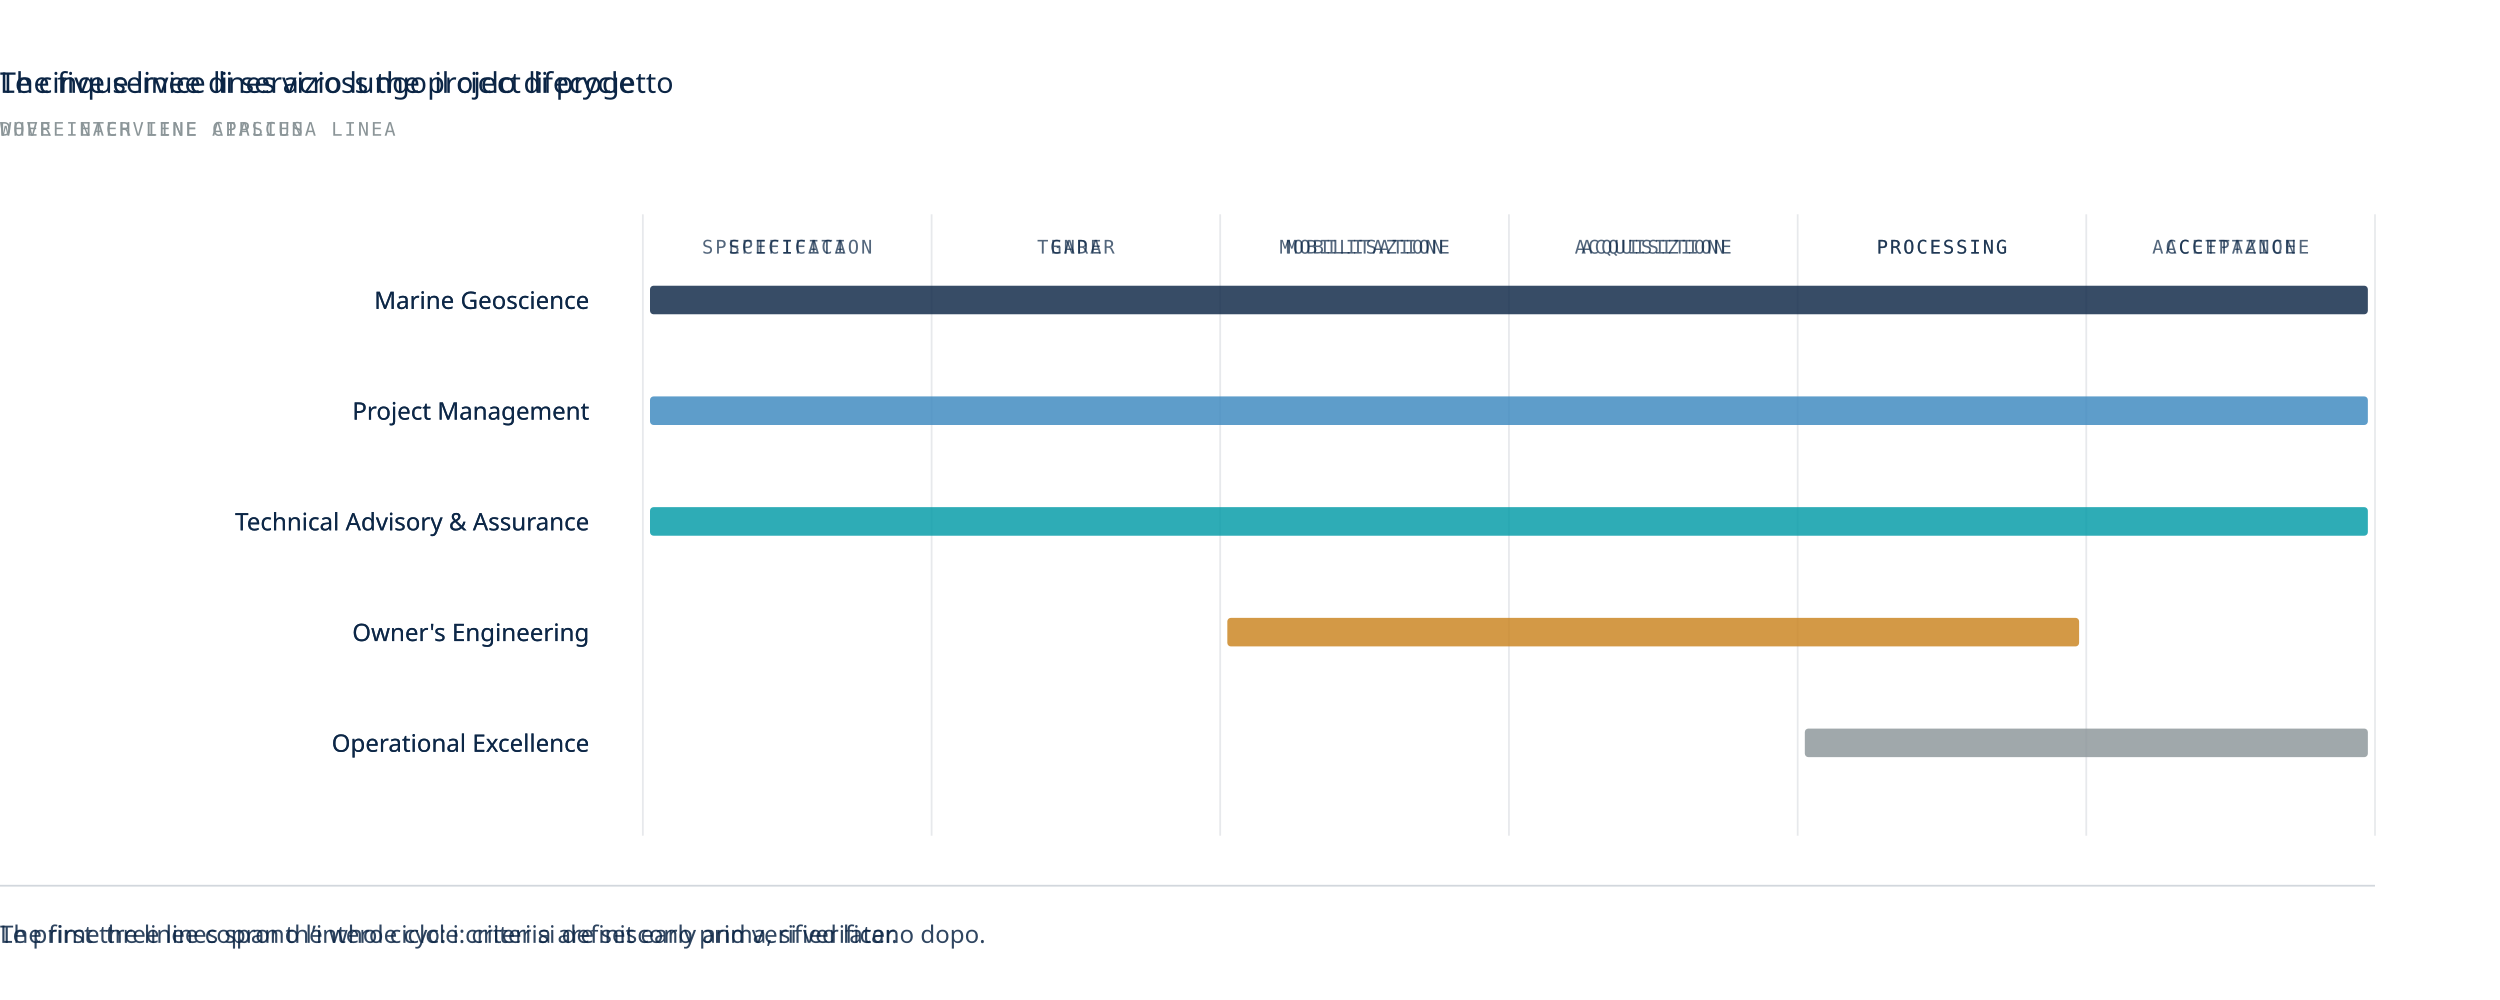
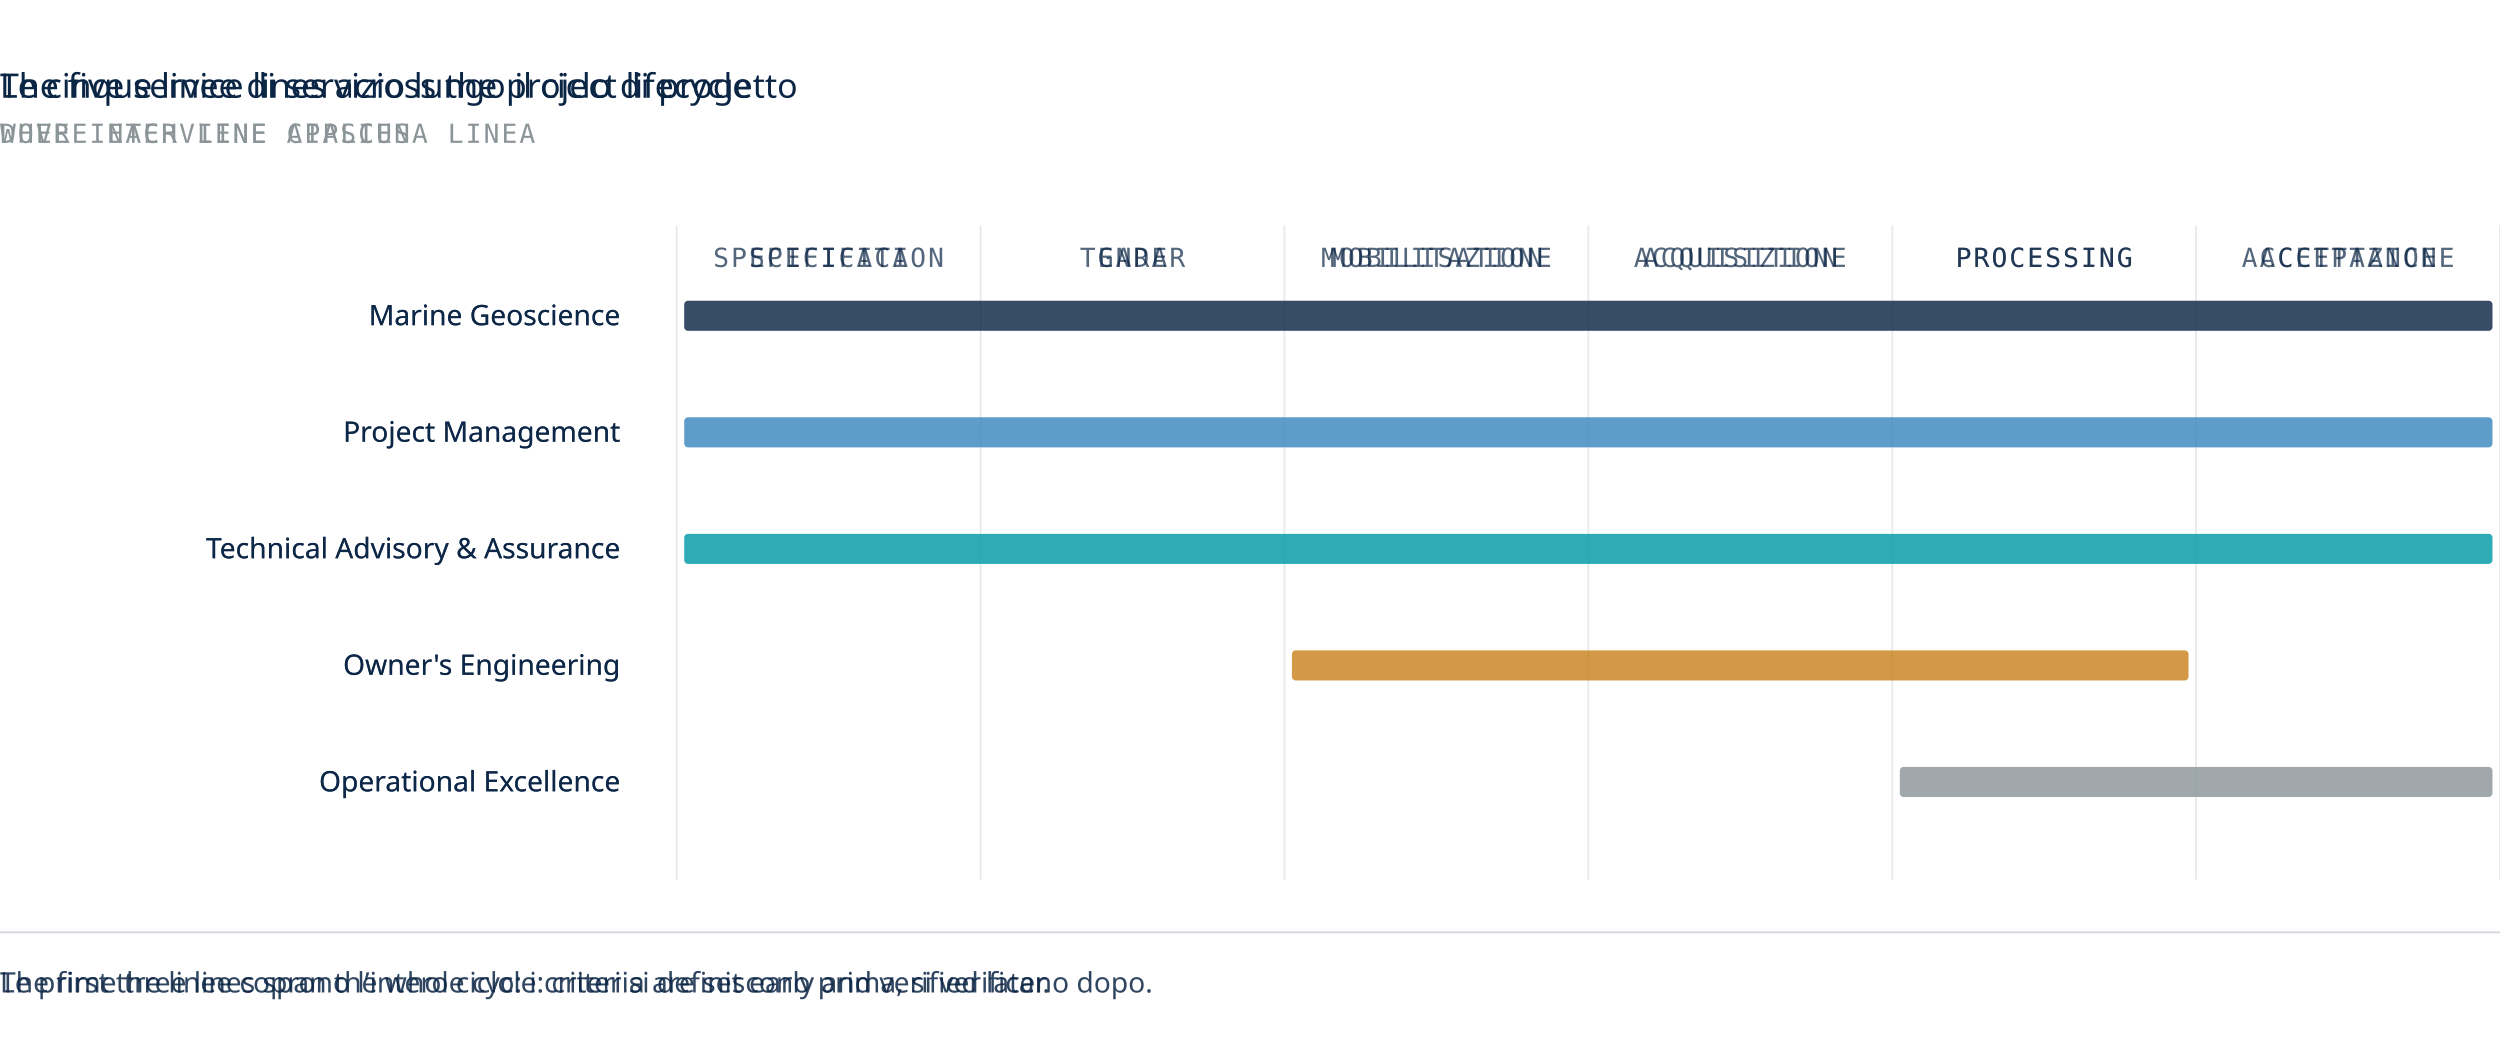
- <svg xmlns="http://www.w3.org/2000/svg" viewBox="0 0 1400 560" role="img" aria-label="Coverage of the five CLEGAR service lines across the project lifecycle">
-   <text class="it" font-family="Archivo, sans-serif" x="0.0" y="52.0" font-size="16" fill="#0B2545" text-anchor="start">Le cinque linee di servizio lungo il ciclo di progetto</text>
-   <text class="en" font-family="Archivo, sans-serif" x="0.0" y="52.0" font-size="16" fill="#0B2545" text-anchor="start">The five service lines across the project lifecycle</text>
-   <text class="it" font-family="IBM Plex Mono, monospace" letter-spacing="1.1" x="0.0" y="76.0" font-size="10.5" fill="#8B9598" text-anchor="start">DOVE INTERVIENE CIASCUNA LINEA</text>
-   <text class="en" font-family="IBM Plex Mono, monospace" letter-spacing="1.1" x="0.0" y="76.0" font-size="10.5" fill="#8B9598" text-anchor="start">WHERE EACH LINE APPLIES</text>
+ <svg xmlns="http://www.w3.org/2000/svg" viewBox="0 0 1330 560" role="img" aria-label="Coverage of the five CLEGAR service lines across the project lifecycle">
+   <text class="it" font-family="Archivo, sans-serif" x="0.0" y="52.0" font-size="18" fill="#0B2545" text-anchor="start">Le cinque linee di servizio lungo il ciclo di progetto</text>
+   <text class="en" font-family="Archivo, sans-serif" x="0.0" y="52.0" font-size="18" fill="#0B2545" text-anchor="start">The five service lines across the project lifecycle</text>
+   <text class="it" font-family="IBM Plex Mono, monospace" letter-spacing="1.1" x="0.0" y="76.0" font-size="14" fill="#8B9598" text-anchor="start">DOVE INTERVIENE CIASCUNA LINEA</text>
+   <text class="en" font-family="IBM Plex Mono, monospace" letter-spacing="1.1" x="0.0" y="76.0" font-size="14" fill="#8B9598" text-anchor="start">WHERE EACH LINE APPLIES</text>
  <line x1="360.0" y1="120" x2="360.0" y2="468" stroke="#0B2545" stroke-opacity=".1" />
-   <text class="it" font-family="IBM Plex Mono, monospace" letter-spacing="1.1" x="440.8" y="142.0" font-size="10.5" fill="#0B2545" text-anchor="middle" fill-opacity=".7">SPECIFICA</text>
-   <text class="en" font-family="IBM Plex Mono, monospace" letter-spacing="1.1" x="440.8" y="142.0" font-size="10.5" fill="#0B2545" text-anchor="middle" fill-opacity=".7">SPECIFICATION</text>
+   <text class="it" font-family="IBM Plex Mono, monospace" letter-spacing="1.1" x="440.8" y="142.0" font-size="14" fill="#0B2545" text-anchor="middle" fill-opacity=".7">SPECIFICA</text>
+   <text class="en" font-family="IBM Plex Mono, monospace" letter-spacing="1.1" x="440.8" y="142.0" font-size="14" fill="#0B2545" text-anchor="middle" fill-opacity=".7">SPECIFICATION</text>
  <line x1="521.7" y1="120" x2="521.7" y2="468" stroke="#0B2545" stroke-opacity=".1" />
-   <text class="it" font-family="IBM Plex Mono, monospace" letter-spacing="1.1" x="602.5" y="142.0" font-size="10.5" fill="#0B2545" text-anchor="middle" fill-opacity=".7">GARA</text>
-   <text class="en" font-family="IBM Plex Mono, monospace" letter-spacing="1.1" x="602.5" y="142.0" font-size="10.5" fill="#0B2545" text-anchor="middle" fill-opacity=".7">TENDER</text>
+   <text class="it" font-family="IBM Plex Mono, monospace" letter-spacing="1.1" x="602.5" y="142.0" font-size="14" fill="#0B2545" text-anchor="middle" fill-opacity=".7">GARA</text>
+   <text class="en" font-family="IBM Plex Mono, monospace" letter-spacing="1.1" x="602.5" y="142.0" font-size="14" fill="#0B2545" text-anchor="middle" fill-opacity=".7">TENDER</text>
  <line x1="683.3" y1="120" x2="683.3" y2="468" stroke="#0B2545" stroke-opacity=".1" />
-   <text class="it" font-family="IBM Plex Mono, monospace" letter-spacing="1.1" x="764.2" y="142.0" font-size="10.5" fill="#0B2545" text-anchor="middle" fill-opacity=".7">MOBILITAZIONE</text>
-   <text class="en" font-family="IBM Plex Mono, monospace" letter-spacing="1.1" x="764.2" y="142.0" font-size="10.5" fill="#0B2545" text-anchor="middle" fill-opacity=".7">MOBILISATION</text>
+   <text class="it" font-family="IBM Plex Mono, monospace" letter-spacing="1.1" x="764.2" y="142.0" font-size="14" fill="#0B2545" text-anchor="middle" fill-opacity=".7">MOBILITAZIONE</text>
+   <text class="en" font-family="IBM Plex Mono, monospace" letter-spacing="1.1" x="764.2" y="142.0" font-size="14" fill="#0B2545" text-anchor="middle" fill-opacity=".7">MOBILISATION</text>
  <line x1="845.0" y1="120" x2="845.0" y2="468" stroke="#0B2545" stroke-opacity=".1" />
-   <text class="it" font-family="IBM Plex Mono, monospace" letter-spacing="1.1" x="925.8" y="142.0" font-size="10.5" fill="#0B2545" text-anchor="middle" fill-opacity=".7">ACQUISIZIONE</text>
-   <text class="en" font-family="IBM Plex Mono, monospace" letter-spacing="1.1" x="925.8" y="142.0" font-size="10.5" fill="#0B2545" text-anchor="middle" fill-opacity=".7">ACQUISITION</text>
+   <text class="it" font-family="IBM Plex Mono, monospace" letter-spacing="1.1" x="925.8" y="142.0" font-size="14" fill="#0B2545" text-anchor="middle" fill-opacity=".7">ACQUISIZIONE</text>
+   <text class="en" font-family="IBM Plex Mono, monospace" letter-spacing="1.1" x="925.8" y="142.0" font-size="14" fill="#0B2545" text-anchor="middle" fill-opacity=".7">ACQUISITION</text>
  <line x1="1006.7" y1="120" x2="1006.7" y2="468" stroke="#0B2545" stroke-opacity=".1" />
-   <text class="it" font-family="IBM Plex Mono, monospace" letter-spacing="1.1" x="1087.5" y="142.0" font-size="10.5" fill="#0B2545" text-anchor="middle" fill-opacity=".7">PROCESSING</text>
-   <text class="en" font-family="IBM Plex Mono, monospace" letter-spacing="1.1" x="1087.5" y="142.0" font-size="10.5" fill="#0B2545" text-anchor="middle" fill-opacity=".7">PROCESSING</text>
+   <text class="it" font-family="IBM Plex Mono, monospace" letter-spacing="1.1" x="1087.5" y="142.0" font-size="14" fill="#0B2545" text-anchor="middle" fill-opacity=".7">PROCESSING</text>
+   <text class="en" font-family="IBM Plex Mono, monospace" letter-spacing="1.1" x="1087.5" y="142.0" font-size="14" fill="#0B2545" text-anchor="middle" fill-opacity=".7">PROCESSING</text>
  <line x1="1168.3" y1="120" x2="1168.3" y2="468" stroke="#0B2545" stroke-opacity=".1" />
-   <text class="it" font-family="IBM Plex Mono, monospace" letter-spacing="1.1" x="1249.2" y="142.0" font-size="10.5" fill="#0B2545" text-anchor="middle" fill-opacity=".7">ACCETTAZIONE</text>
-   <text class="en" font-family="IBM Plex Mono, monospace" letter-spacing="1.1" x="1249.2" y="142.0" font-size="10.5" fill="#0B2545" text-anchor="middle" fill-opacity=".7">ACCEPTANCE</text>
+   <text class="it" font-family="IBM Plex Mono, monospace" letter-spacing="1.1" x="1249.2" y="142.0" font-size="14" fill="#0B2545" text-anchor="middle" fill-opacity=".7">ACCETTAZIONE</text>
+   <text class="en" font-family="IBM Plex Mono, monospace" letter-spacing="1.1" x="1249.2" y="142.0" font-size="14" fill="#0B2545" text-anchor="middle" fill-opacity=".7">ACCEPTANCE</text>
  <line x1="1330.0" y1="120" x2="1330.0" y2="468" stroke="#0B2545" stroke-opacity=".1" />
-   <text class="it" font-family="Archivo, sans-serif" x="330.0" y="173.0" font-size="13.5" fill="#0B2545" text-anchor="end" fill-opacity=".9">Marine Geoscience</text>
-   <text class="en" font-family="Archivo, sans-serif" x="330.0" y="173.0" font-size="13.5" fill="#0B2545" text-anchor="end" fill-opacity=".9">Marine Geoscience</text>
+   <text class="it" font-family="Archivo, sans-serif" x="330.0" y="173.0" font-size="15" fill="#0B2545" text-anchor="end" fill-opacity=".9">Marine Geoscience</text>
+   <text class="en" font-family="Archivo, sans-serif" x="330.0" y="173.0" font-size="15" fill="#0B2545" text-anchor="end" fill-opacity=".9">Marine Geoscience</text>
  <rect x="364.0" y="160.0" width="962.0" height="16" rx="2" fill="#0B2545" fill-opacity=".82" />
-   <text class="it" font-family="Archivo, sans-serif" x="330.0" y="235.0" font-size="13.5" fill="#0B2545" text-anchor="end" fill-opacity=".9">Project Management</text>
-   <text class="en" font-family="Archivo, sans-serif" x="330.0" y="235.0" font-size="13.5" fill="#0B2545" text-anchor="end" fill-opacity=".9">Project Management</text>
+   <text class="it" font-family="Archivo, sans-serif" x="330.0" y="235.0" font-size="15" fill="#0B2545" text-anchor="end" fill-opacity=".9">Project Management</text>
+   <text class="en" font-family="Archivo, sans-serif" x="330.0" y="235.0" font-size="15" fill="#0B2545" text-anchor="end" fill-opacity=".9">Project Management</text>
  <rect x="364.0" y="222.0" width="962.0" height="16" rx="2" fill="#3B87BE" fill-opacity=".82" />
-   <text class="it" font-family="Archivo, sans-serif" x="330.0" y="297.0" font-size="13.5" fill="#0B2545" text-anchor="end" fill-opacity=".9">Technical Advisory &amp; Assurance</text>
-   <text class="en" font-family="Archivo, sans-serif" x="330.0" y="297.0" font-size="13.5" fill="#0B2545" text-anchor="end" fill-opacity=".9">Technical Advisory &amp; Assurance</text>
+   <text class="it" font-family="Archivo, sans-serif" x="330.0" y="297.0" font-size="15" fill="#0B2545" text-anchor="end" fill-opacity=".9">Technical Advisory &amp; Assurance</text>
+   <text class="en" font-family="Archivo, sans-serif" x="330.0" y="297.0" font-size="15" fill="#0B2545" text-anchor="end" fill-opacity=".9">Technical Advisory &amp; Assurance</text>
  <rect x="364.0" y="284.0" width="962.0" height="16" rx="2" fill="#009AA6" fill-opacity=".82" />
-   <text class="it" font-family="Archivo, sans-serif" x="330.0" y="359.0" font-size="13.5" fill="#0B2545" text-anchor="end" fill-opacity=".9">Owner's Engineering</text>
-   <text class="en" font-family="Archivo, sans-serif" x="330.0" y="359.0" font-size="13.5" fill="#0B2545" text-anchor="end" fill-opacity=".9">Owner's Engineering</text>
+   <text class="it" font-family="Archivo, sans-serif" x="330.0" y="359.0" font-size="15" fill="#0B2545" text-anchor="end" fill-opacity=".9">Owner's Engineering</text>
+   <text class="en" font-family="Archivo, sans-serif" x="330.0" y="359.0" font-size="15" fill="#0B2545" text-anchor="end" fill-opacity=".9">Owner's Engineering</text>
  <rect x="687.3" y="346.0" width="477.0" height="16" rx="2" fill="#C9821E" fill-opacity=".82" />
-   <text class="it" font-family="Archivo, sans-serif" x="330.0" y="421.0" font-size="13.5" fill="#0B2545" text-anchor="end" fill-opacity=".9">Operational Excellence</text>
-   <text class="en" font-family="Archivo, sans-serif" x="330.0" y="421.0" font-size="13.5" fill="#0B2545" text-anchor="end" fill-opacity=".9">Operational Excellence</text>
+   <text class="it" font-family="Archivo, sans-serif" x="330.0" y="421.0" font-size="15" fill="#0B2545" text-anchor="end" fill-opacity=".9">Operational Excellence</text>
+   <text class="en" font-family="Archivo, sans-serif" x="330.0" y="421.0" font-size="15" fill="#0B2545" text-anchor="end" fill-opacity=".9">Operational Excellence</text>
  <rect x="1010.7" y="408.0" width="315.3" height="16" rx="2" fill="#8B9598" fill-opacity=".82" />
  <line x1="0" y1="496" x2="1330" y2="496" stroke="#0B2545" stroke-opacity=".18" />
-   <text class="it" font-family="Archivo, sans-serif" x="0.0" y="528.0" font-size="13.5" fill="#0B2545" text-anchor="start" fill-opacity=".85">Le prime tre linee coprono l’intero ciclo: i criteri si definiscono prima, si verificano dopo.</text>
-   <text class="en" font-family="Archivo, sans-serif" x="0.0" y="528.0" font-size="13.5" fill="#0B2545" text-anchor="start" fill-opacity=".85">The first three lines span the whole cycle: criteria are set early and verified later.</text>
+   <text class="it" font-family="Archivo, sans-serif" x="0.0" y="528.0" font-size="15" fill="#0B2545" text-anchor="start" fill-opacity=".85">Le prime tre linee coprono l’intero ciclo: i criteri si definiscono prima, si verificano dopo.</text>
+   <text class="en" font-family="Archivo, sans-serif" x="0.0" y="528.0" font-size="15" fill="#0B2545" text-anchor="start" fill-opacity=".85">The first three lines span the whole cycle: criteria are set early and verified later.</text>
</svg>
